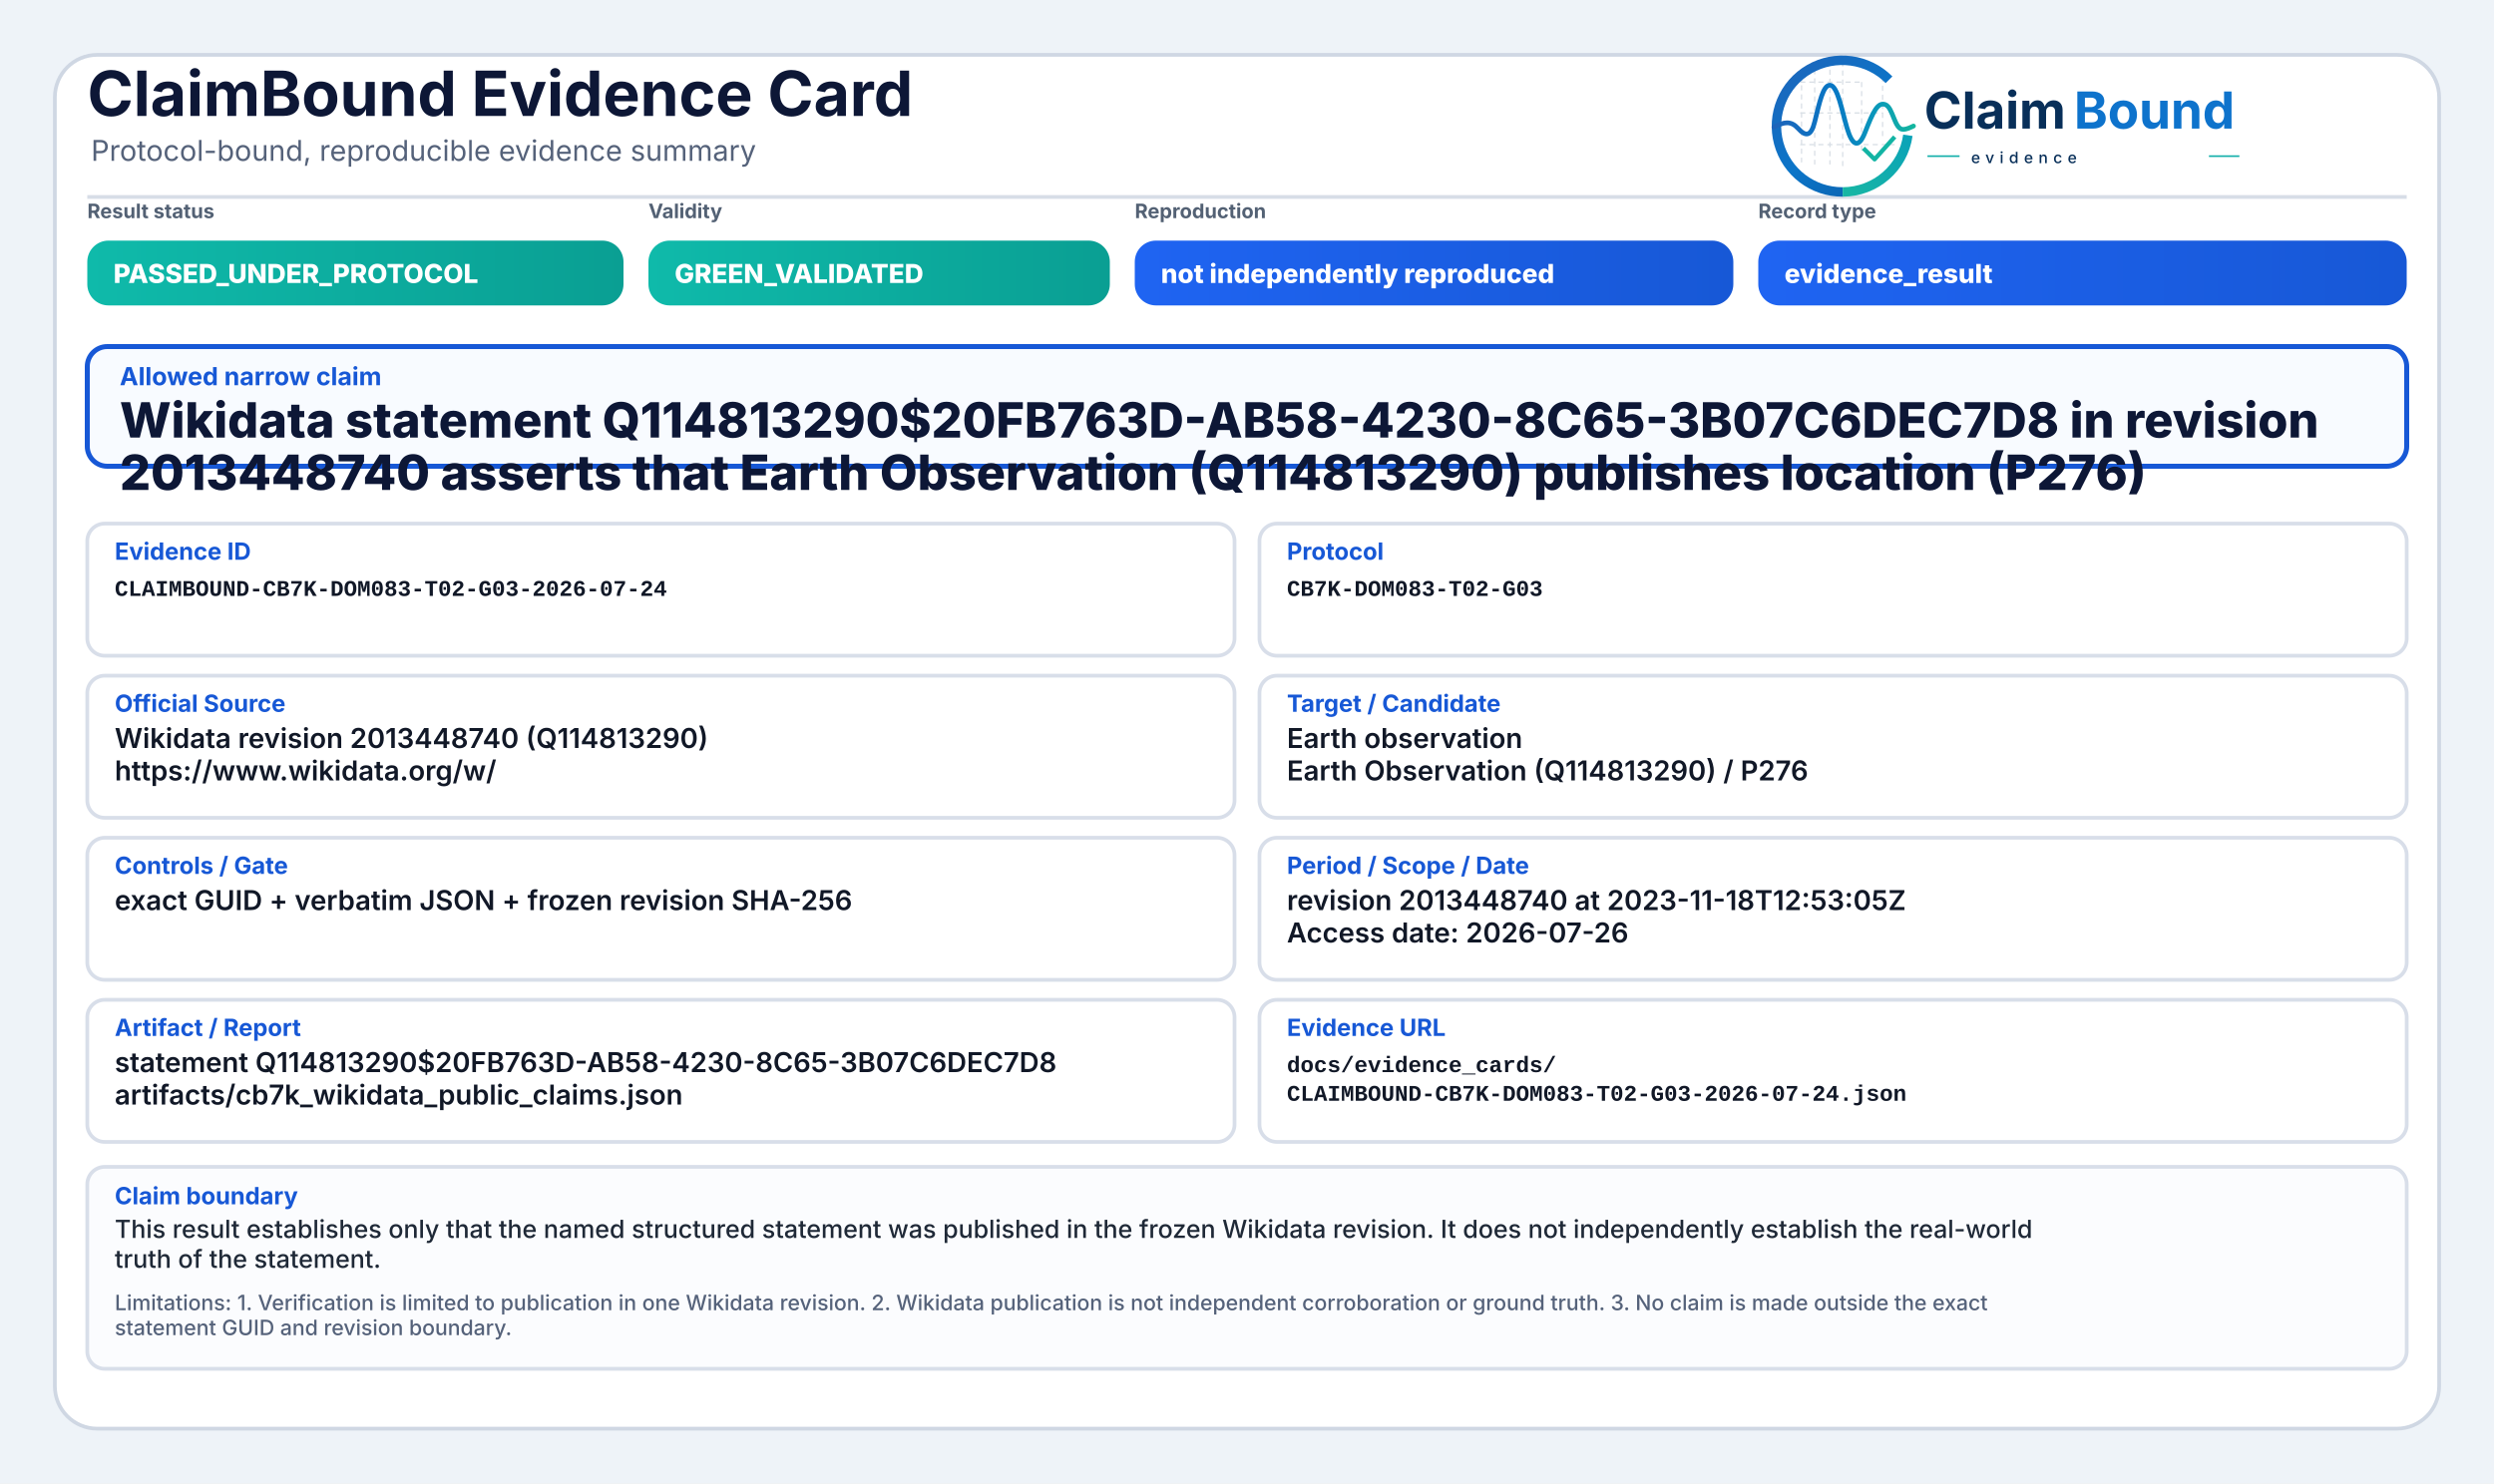
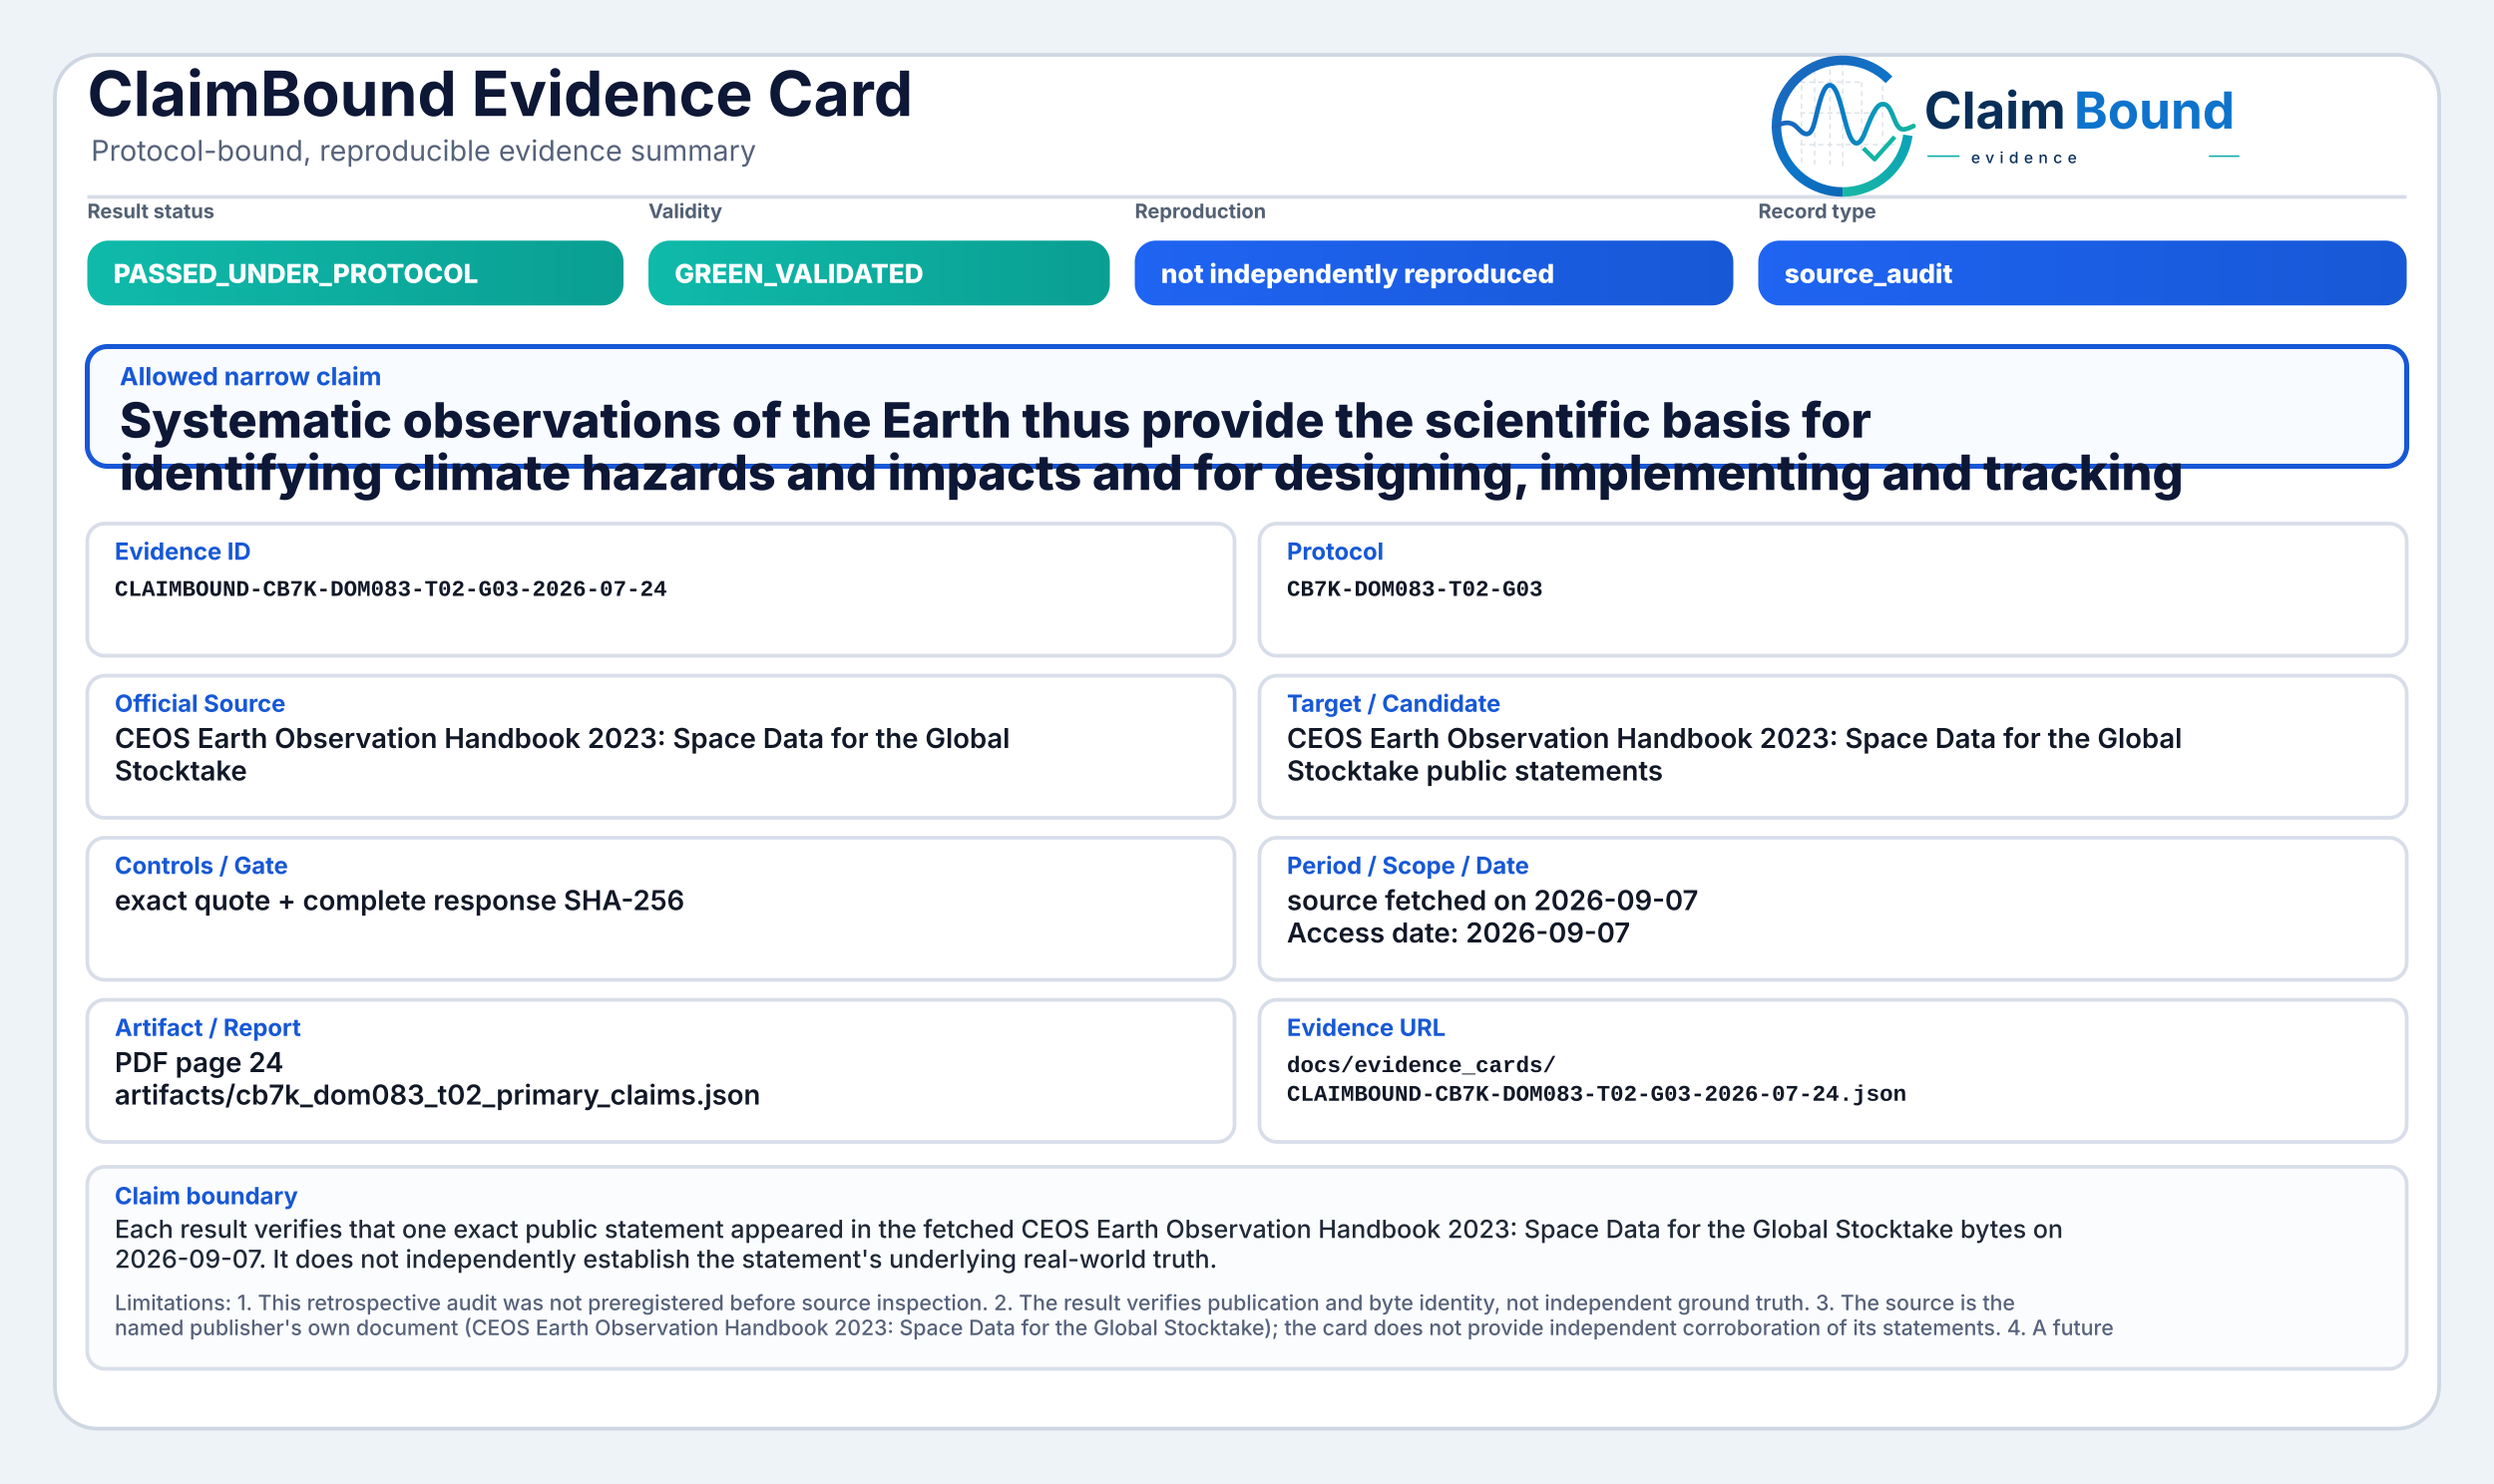
<svg xmlns="http://www.w3.org/2000/svg" width="2000" height="1190" viewBox="0 0 2000 1190" role="img" aria-label="ClaimBound Evidence Card">
  <defs>
    <linearGradient id="greenGrad" x1="0" y1="0" x2="1" y2="0">
      <stop offset="0%" stop-color="#0fbaaa" />
      <stop offset="100%" stop-color="#0a9f93" />
    </linearGradient>
    <linearGradient id="yellowGrad" x1="0" y1="0" x2="1" y2="0">
      <stop offset="0%" stop-color="#fbbf24" />
      <stop offset="100%" stop-color="#d97706" />
    </linearGradient>
    <linearGradient id="amberGrad" x1="0" y1="0" x2="1" y2="0">
      <stop offset="0%" stop-color="#f97316" />
      <stop offset="100%" stop-color="#c2410c" />
    </linearGradient>
    <linearGradient id="redGrad" x1="0" y1="0" x2="1" y2="0">
      <stop offset="0%" stop-color="#ef4444" />
      <stop offset="100%" stop-color="#b91c1c" />
    </linearGradient>
    <linearGradient id="grayGrad" x1="0" y1="0" x2="1" y2="0">
      <stop offset="0%" stop-color="#64748b" />
      <stop offset="100%" stop-color="#475569" />
    </linearGradient>
    <linearGradient id="blueGrad" x1="0" y1="0" x2="1" y2="0">
      <stop offset="0%" stop-color="#1f64f2" />
      <stop offset="100%" stop-color="#1758d6" />
    </linearGradient>
    <linearGradient id="logoRingBlue" x1="73" y1="453" x2="348" y2="793" gradientUnits="userSpaceOnUse">
      <stop offset="0" stop-color="#1E64BA" />
      <stop offset="0.55" stop-color="#0C75C8" />
      <stop offset="1" stop-color="#0A5FAB" />
    </linearGradient>
    <linearGradient id="logoRingTeal" x1="221" y1="792" x2="403" y2="594" gradientUnits="userSpaceOnUse">
      <stop offset="0" stop-color="#18B7A3" />
      <stop offset="1" stop-color="#089EBC" />
    </linearGradient>
    <linearGradient id="logoSignalGradient" x1="61" y1="628" x2="404" y2="628" gradientUnits="userSpaceOnUse">
      <stop offset="0" stop-color="#1E64BA" />
      <stop offset="0.43" stop-color="#0877C4" />
      <stop offset="0.72" stop-color="#0A97BB" />
      <stop offset="1" stop-color="#14B69E" />
    </linearGradient>
  </defs>
  <rect x="0" y="0" width="2000" height="1190" fill="#eef3f8" />
  <rect x="44" y="44" width="1912" height="1102" rx="34" fill="#ffffff" stroke="#cfd7e3" stroke-width="3" />
  <path d="M70 158 H1930" stroke="#d7dde7" stroke-width="3" />
  <text x="70" y="93" font-family="Inter, Segoe UI, Arial, sans-serif" font-size="50" font-weight="750" fill="#0d1736">ClaimBound Evidence Card</text>
  <text x="73" y="129" font-family="Inter, Segoe UI, Arial, sans-serif" font-size="23" font-weight="400" fill="#55627a">Protocol-bound, reproducible evidence summary</text>
  <g aria-label="ClaimBound evidence logo" transform="translate(1415,52) scale(0.33) translate(-40,-478)">
    <g stroke-linecap="butt" stroke-linejoin="round">
      <g stroke="#CBD3DC" stroke-width="3.2" stroke-linecap="round" stroke-dasharray="10 12" opacity="0.72">
        <path d="M130 507V714" />
        <path d="M162 490V719" />
        <path d="M199 491V719" />
        <path d="M230 471V726" />
        <path d="M276 521V690" />
        <path d="M327 508V650" />
        <path d="M128 520H277" />
        <path d="M128 595H327" />
        <path d="M128 672H355" />
      </g>
      <path d="M342.6 514.3A160 160 0 1 0 230 787" fill="none" stroke="url(#logoRingBlue)" stroke-width="23" />
      <path d="M230 787A160 160 0 0 0 388.4 649.3" fill="none" stroke="url(#logoRingTeal)" stroke-width="23" />
      <path d="M63 629.5C87 616.4 104.3 613.6 121.2 632.2C140.7 653.8 153.4 651.6 162.1 616.2C173.8 568.5 182.5 527.5 198.9 527.5C217.5 527.5 228.4 590.6 240.3 630.8C253.4 675.4 268.6 682.8 284.6 641.5C303.5 592.9 315.2 567.6 333.7 574.7C352.6 582 355.7 635.1 376.6 634.9C386.2 634.8 394 630.4 402 626.8" fill="none" stroke="url(#logoSignalGradient)" stroke-width="11.5" stroke-linecap="round" />
      <path d="M284 684.5L307.5 707.7L353 657" fill="none" stroke="#12B4A4" stroke-width="10.5" stroke-linecap="square" />
    </g>
    <text x="428" y="633" font-family="Inter, Segoe UI, Arial, sans-serif" font-size="124" font-weight="750" fill="#082F59" text-rendering="geometricPrecision">Claim</text>
    <text x="792" y="633" font-family="Inter, Segoe UI, Arial, sans-serif" font-size="124" font-weight="750" fill="#0E73CC" text-rendering="geometricPrecision">Bound</text>
    <line x1="436" y1="700" x2="514" y2="700" stroke="#11AFA9" stroke-width="4" />
    <text x="542" y="717" font-family="Inter, Segoe UI, Arial, sans-serif" font-size="38" font-weight="500" letter-spacing="13" fill="#082F59">evidence</text>
    <line x1="1120" y1="700" x2="1194" y2="700" stroke="#11AFA9" stroke-width="4" />
  </g>
  <text x="70" y="175" font-family="Inter, Segoe UI, Arial, sans-serif" font-size="16" font-weight="650" fill="#536174">Result status</text>
  <rect x="70" y="193" width="430" height="52" rx="17" fill="url(#greenGrad)" />
  <text x="91" y="227" font-family="Inter, Segoe UI, Arial, sans-serif" font-size="21" font-weight="800" fill="#ffffff">PASSED_UNDER_PROTOCOL</text>
  <text x="520" y="175" font-family="Inter, Segoe UI, Arial, sans-serif" font-size="16" font-weight="650" fill="#536174">Validity</text>
  <rect x="520" y="193" width="370" height="52" rx="17" fill="url(#greenGrad)" />
  <text x="541" y="227" font-family="Inter, Segoe UI, Arial, sans-serif" font-size="21" font-weight="800" fill="#ffffff">GREEN_VALIDATED</text>
  <text x="910" y="175" font-family="Inter, Segoe UI, Arial, sans-serif" font-size="16" font-weight="650" fill="#536174">Reproduction</text>
  <rect x="910" y="193" width="480" height="52" rx="17" fill="url(#blueGrad)" />
  <text x="931" y="227" font-family="Inter, Segoe UI, Arial, sans-serif" font-size="21" font-weight="800" fill="#ffffff">not independently reproduced</text>
  <text x="1410" y="175" font-family="Inter, Segoe UI, Arial, sans-serif" font-size="16" font-weight="650" fill="#536174">Record type</text>
  <rect x="1410" y="193" width="520" height="52" rx="17" fill="url(#blueGrad)" />
-   <text x="1431" y="227" font-family="Inter, Segoe UI, Arial, sans-serif" font-size="21" font-weight="800" fill="#ffffff">evidence_result</text>
+   <text x="1431" y="227" font-family="Inter, Segoe UI, Arial, sans-serif" font-size="21" font-weight="800" fill="#ffffff">source_audit</text>
  <rect x="70" y="278" width="1860" height="96" rx="16" fill="#f8fbff" stroke="#1758d6" stroke-width="4" />
  <text x="96" y="309" font-family="Inter, Segoe UI, Arial, sans-serif" font-size="20" font-weight="750" fill="#1758d6">Allowed narrow claim</text>
-   <text x="96" y="351" font-family="Inter, Segoe UI, Arial, sans-serif" font-size="39" font-weight="800" fill="#0d1736">Wikidata statement Q114813290$20FB763D-AB58-4230-8C65-3B07C6DEC7D8 in revision</text>
-   <text x="96" y="393" font-family="Inter, Segoe UI, Arial, sans-serif" font-size="39" font-weight="800" fill="#0d1736">2013448740 asserts that Earth Observation (Q114813290) publishes location (P276)</text>
+   <text x="96" y="351" font-family="Inter, Segoe UI, Arial, sans-serif" font-size="39" font-weight="800" fill="#0d1736">Systematic observations of the Earth thus provide the scientific basis for</text>
+   <text x="96" y="393" font-family="Inter, Segoe UI, Arial, sans-serif" font-size="39" font-weight="800" fill="#0d1736">identifying climate hazards and impacts and for designing, implementing and tracking</text>
  <rect x="70" y="420" width="920" height="106" rx="14" fill="#ffffff" stroke="#d8dee9" stroke-width="3" />
  <text x="92" y="449" font-family="Inter, Segoe UI, Arial, sans-serif" font-size="19" font-weight="750" fill="#1758d6">Evidence ID</text>
  <text x="92" y="478" font-family="SFMono-Regular, Consolas, Liberation Mono, monospace" font-size="18" font-weight="600" fill="#111827">CLAIMBOUND-CB7K-DOM083-T02-G03-2026-07-24</text>
  <rect x="1010" y="420" width="920" height="106" rx="14" fill="#ffffff" stroke="#d8dee9" stroke-width="3" />
  <text x="1032" y="449" font-family="Inter, Segoe UI, Arial, sans-serif" font-size="19" font-weight="750" fill="#1758d6">Protocol</text>
  <text x="1032" y="478" font-family="SFMono-Regular, Consolas, Liberation Mono, monospace" font-size="18" font-weight="600" fill="#111827">CB7K-DOM083-T02-G03</text>
  <rect x="70" y="542" width="920" height="114" rx="14" fill="#ffffff" stroke="#d8dee9" stroke-width="3" />
  <text x="92" y="571" font-family="Inter, Segoe UI, Arial, sans-serif" font-size="19" font-weight="750" fill="#1758d6">Official Source</text>
-   <text x="92" y="600" font-family="Inter, Segoe UI, Arial, sans-serif" font-size="22" font-weight="600" fill="#111827">Wikidata revision 2013448740 (Q114813290)</text>
-   <text x="92" y="626" font-family="Inter, Segoe UI, Arial, sans-serif" font-size="22" font-weight="600" fill="#111827">https://www.wikidata.org/w/</text>
+   <text x="92" y="600" font-family="Inter, Segoe UI, Arial, sans-serif" font-size="22" font-weight="600" fill="#111827">CEOS Earth Observation Handbook 2023: Space Data for the Global</text>
+   <text x="92" y="626" font-family="Inter, Segoe UI, Arial, sans-serif" font-size="22" font-weight="600" fill="#111827">Stocktake</text>
  <rect x="1010" y="542" width="920" height="114" rx="14" fill="#ffffff" stroke="#d8dee9" stroke-width="3" />
  <text x="1032" y="571" font-family="Inter, Segoe UI, Arial, sans-serif" font-size="19" font-weight="750" fill="#1758d6">Target / Candidate</text>
-   <text x="1032" y="600" font-family="Inter, Segoe UI, Arial, sans-serif" font-size="22" font-weight="600" fill="#111827">Earth observation</text>
-   <text x="1032" y="626" font-family="Inter, Segoe UI, Arial, sans-serif" font-size="22" font-weight="600" fill="#111827">Earth Observation (Q114813290) / P276</text>
+   <text x="1032" y="600" font-family="Inter, Segoe UI, Arial, sans-serif" font-size="22" font-weight="600" fill="#111827">CEOS Earth Observation Handbook 2023: Space Data for the Global</text>
+   <text x="1032" y="626" font-family="Inter, Segoe UI, Arial, sans-serif" font-size="22" font-weight="600" fill="#111827">Stocktake public statements</text>
  <rect x="70" y="672" width="920" height="114" rx="14" fill="#ffffff" stroke="#d8dee9" stroke-width="3" />
  <text x="92" y="701" font-family="Inter, Segoe UI, Arial, sans-serif" font-size="19" font-weight="750" fill="#1758d6">Controls / Gate</text>
-   <text x="92" y="730" font-family="Inter, Segoe UI, Arial, sans-serif" font-size="22" font-weight="600" fill="#111827">exact GUID + verbatim JSON + frozen revision SHA-256</text>
+   <text x="92" y="730" font-family="Inter, Segoe UI, Arial, sans-serif" font-size="22" font-weight="600" fill="#111827">exact quote + complete response SHA-256</text>
  <rect x="1010" y="672" width="920" height="114" rx="14" fill="#ffffff" stroke="#d8dee9" stroke-width="3" />
  <text x="1032" y="701" font-family="Inter, Segoe UI, Arial, sans-serif" font-size="19" font-weight="750" fill="#1758d6">Period / Scope / Date</text>
-   <text x="1032" y="730" font-family="Inter, Segoe UI, Arial, sans-serif" font-size="22" font-weight="600" fill="#111827">revision 2013448740 at 2023-11-18T12:53:05Z</text>
-   <text x="1032" y="756" font-family="Inter, Segoe UI, Arial, sans-serif" font-size="22" font-weight="600" fill="#111827">Access date: 2026-07-26</text>
+   <text x="1032" y="730" font-family="Inter, Segoe UI, Arial, sans-serif" font-size="22" font-weight="600" fill="#111827">source fetched on 2026-09-07</text>
+   <text x="1032" y="756" font-family="Inter, Segoe UI, Arial, sans-serif" font-size="22" font-weight="600" fill="#111827">Access date: 2026-09-07</text>
  <rect x="70" y="802" width="920" height="114" rx="14" fill="#ffffff" stroke="#d8dee9" stroke-width="3" />
  <text x="92" y="831" font-family="Inter, Segoe UI, Arial, sans-serif" font-size="19" font-weight="750" fill="#1758d6">Artifact / Report</text>
-   <text x="92" y="860" font-family="Inter, Segoe UI, Arial, sans-serif" font-size="22" font-weight="600" fill="#111827">statement Q114813290$20FB763D-AB58-4230-8C65-3B07C6DEC7D8</text>
-   <text x="92" y="886" font-family="Inter, Segoe UI, Arial, sans-serif" font-size="22" font-weight="600" fill="#111827">artifacts/cb7k_wikidata_public_claims.json</text>
+   <text x="92" y="860" font-family="Inter, Segoe UI, Arial, sans-serif" font-size="22" font-weight="600" fill="#111827">PDF page 24</text>
+   <text x="92" y="886" font-family="Inter, Segoe UI, Arial, sans-serif" font-size="22" font-weight="600" fill="#111827">artifacts/cb7k_dom083_t02_primary_claims.json</text>
  <rect x="1010" y="802" width="920" height="114" rx="14" fill="#ffffff" stroke="#d8dee9" stroke-width="3" />
  <text x="1032" y="831" font-family="Inter, Segoe UI, Arial, sans-serif" font-size="19" font-weight="750" fill="#1758d6">Evidence URL</text>
  <text x="1032" y="860" font-family="SFMono-Regular, Consolas, Liberation Mono, monospace" font-size="18" font-weight="600" fill="#111827">docs/evidence_cards/</text>
  <text x="1032" y="883" font-family="SFMono-Regular, Consolas, Liberation Mono, monospace" font-size="18" font-weight="600" fill="#111827">CLAIMBOUND-CB7K-DOM083-T02-G03-2026-07-24.json</text>
  <rect x="70" y="936" width="1860" height="162" rx="14" fill="#fbfcfe" stroke="#d8dee9" stroke-width="3" />
  <text x="92" y="966" font-family="Inter, Segoe UI, Arial, sans-serif" font-size="19" font-weight="750" fill="#1758d6">Claim boundary</text>
-   <text x="92" y="993" font-family="Inter, Segoe UI, Arial, sans-serif" font-size="20" font-weight="500" fill="#1f2937">This result establishes only that the named structured statement was published in the frozen Wikidata revision. It does not independently establish the real-world</text>
-   <text x="92" y="1017" font-family="Inter, Segoe UI, Arial, sans-serif" font-size="20" font-weight="500" fill="#1f2937">truth of the statement.</text>
-   <text x="92" y="1051" font-family="Inter, Segoe UI, Arial, sans-serif" font-size="17" font-weight="500" fill="#55627a">Limitations: 1. Verification is limited to publication in one Wikidata revision. 2. Wikidata publication is not independent corroboration or ground truth. 3. No claim is made outside the exact</text>
-   <text x="92" y="1071" font-family="Inter, Segoe UI, Arial, sans-serif" font-size="17" font-weight="500" fill="#55627a">statement GUID and revision boundary.</text>
+   <text x="92" y="993" font-family="Inter, Segoe UI, Arial, sans-serif" font-size="20" font-weight="500" fill="#1f2937">Each result verifies that one exact public statement appeared in the fetched CEOS Earth Observation Handbook 2023: Space Data for the Global Stocktake bytes on</text>
+   <text x="92" y="1017" font-family="Inter, Segoe UI, Arial, sans-serif" font-size="20" font-weight="500" fill="#1f2937">2026-09-07. It does not independently establish the statement's underlying real-world truth.</text>
+   <text x="92" y="1051" font-family="Inter, Segoe UI, Arial, sans-serif" font-size="17" font-weight="500" fill="#55627a">Limitations: 1. This retrospective audit was not preregistered before source inspection. 2. The result verifies publication and byte identity, not independent ground truth. 3. The source is the</text>
+   <text x="92" y="1071" font-family="Inter, Segoe UI, Arial, sans-serif" font-size="17" font-weight="500" fill="#55627a">named publisher's own document (CEOS Earth Observation Handbook 2023: Space Data for the Global Stocktake); the card does not provide independent corroboration of its statements. 4. A future</text>
</svg>
